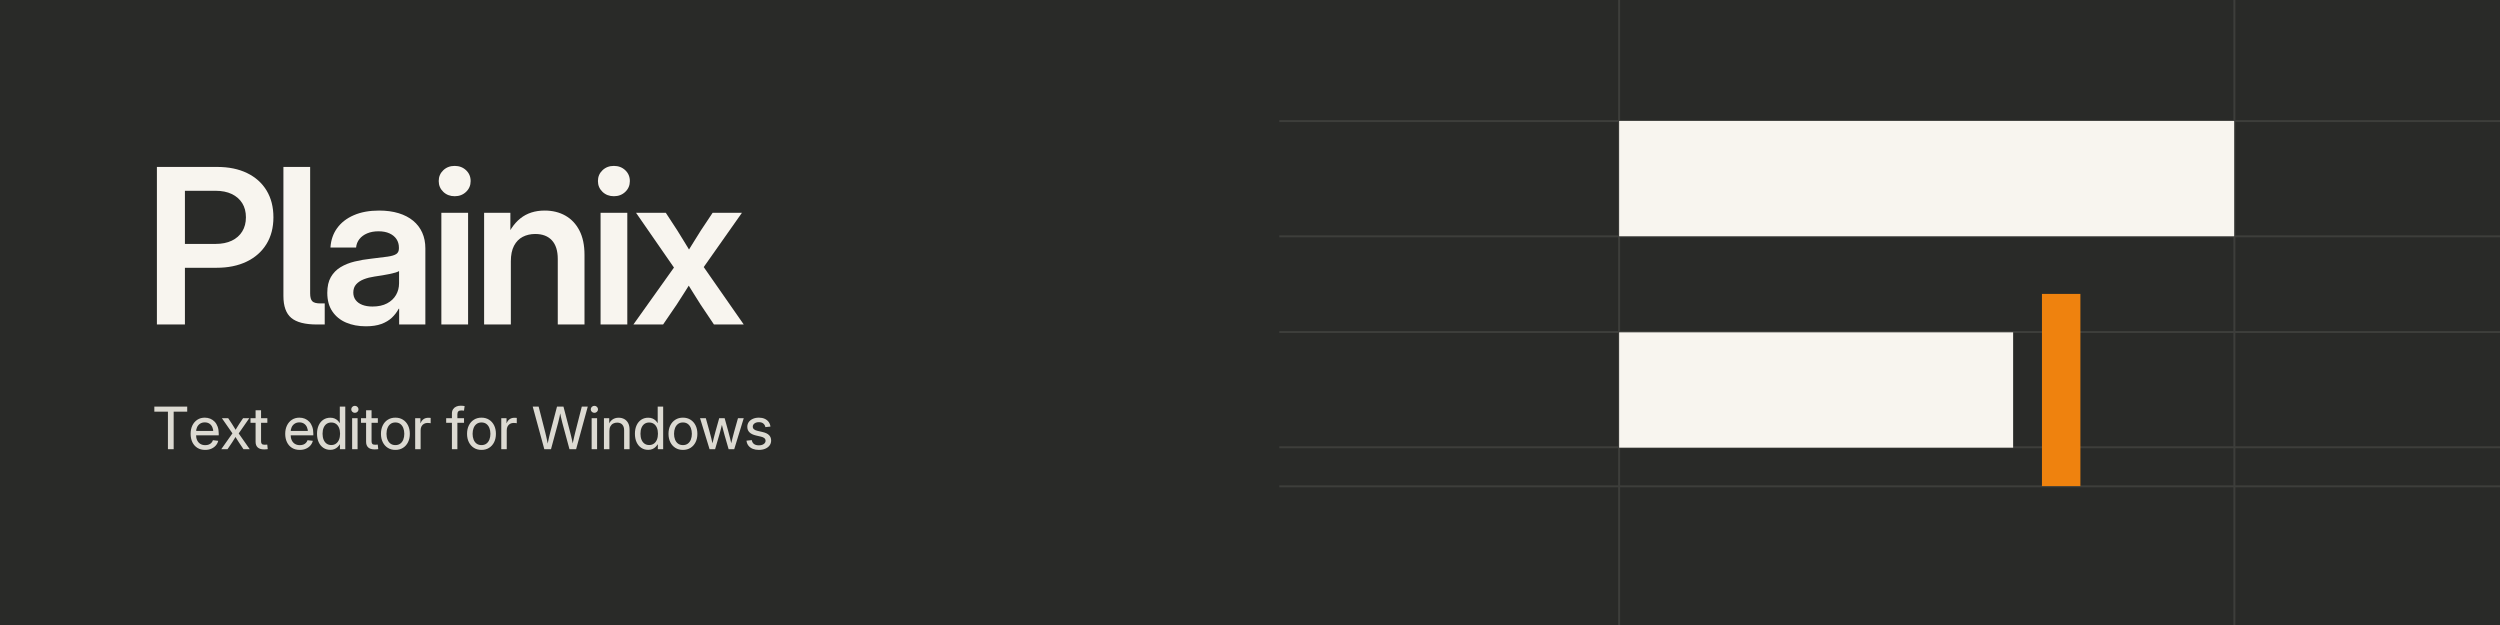
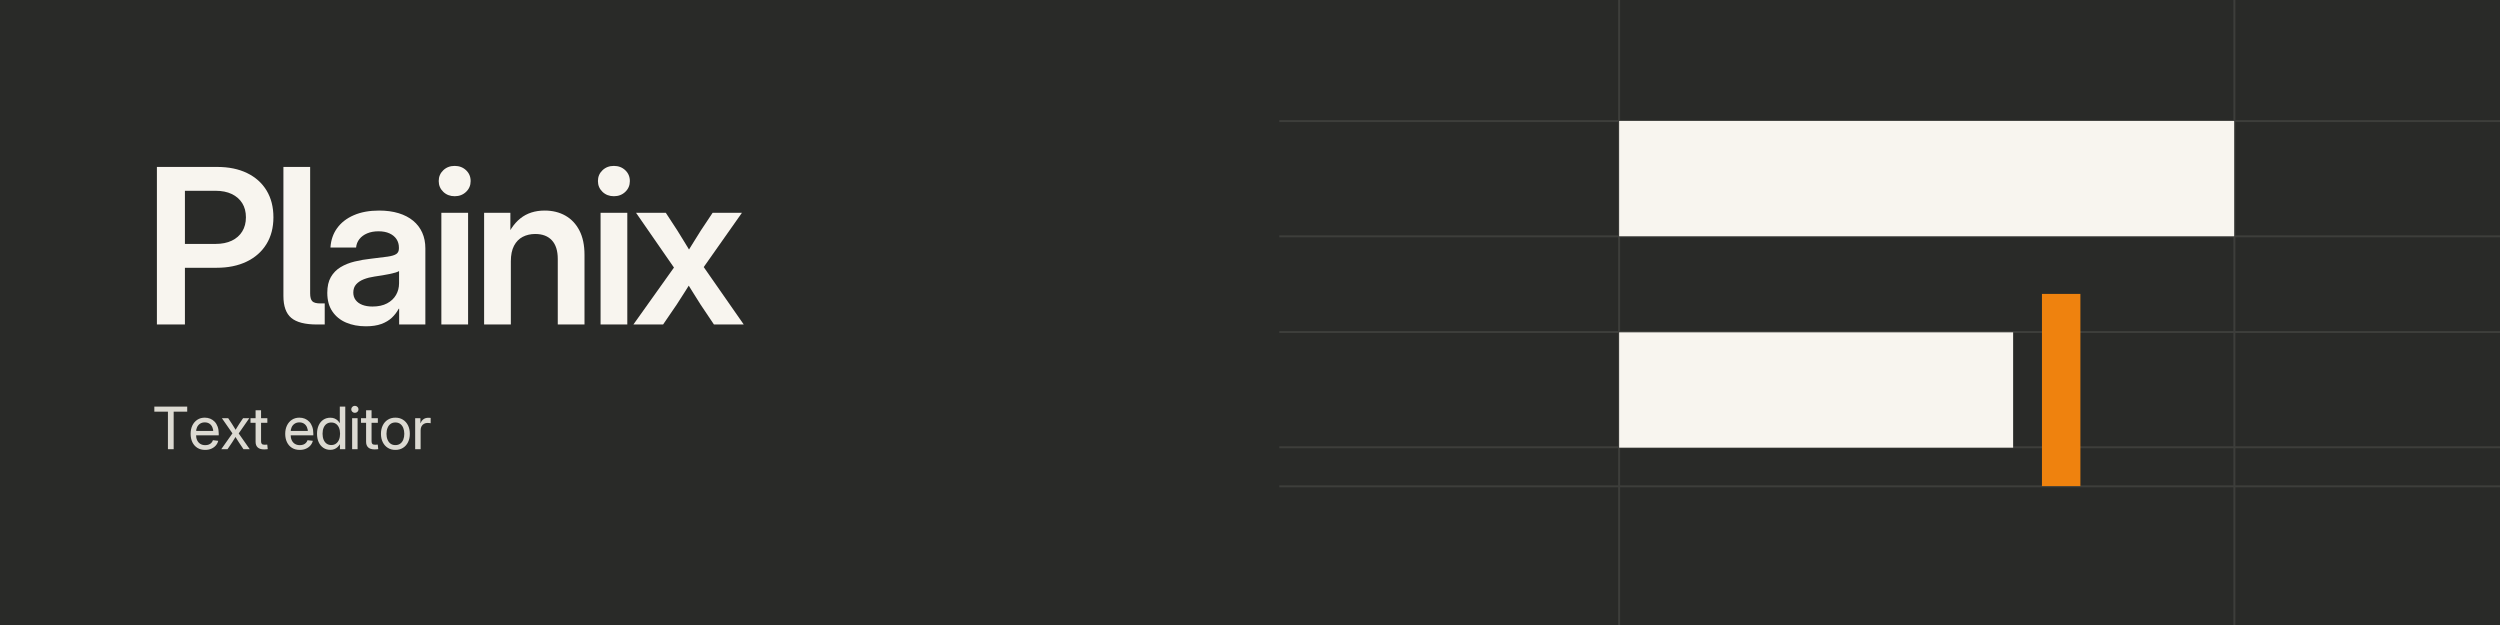
<svg xmlns="http://www.w3.org/2000/svg" width="1280" height="320" viewBox="0 0 1280 320" role="img" aria-labelledby="title desc">
  <rect x="0" y="0" width="1280" height="320" rx="0" fill="#292A28" />
  <g transform="translate(-82 81) scale(1.98)">
    <g id="wordmark" fill="#F8F5EF">
      <path d="M81.987 43V2.258H97.563Q102.045 2.258 105.311 3.845Q108.577 5.433 110.347 8.356Q112.117 11.279 112.117 15.287Q112.117 19.284 110.312 22.212Q108.507 25.14 105.206 26.736Q101.905 28.333 97.423 28.333H85.914V22.166H97.153Q99.593 22.166 101.345 21.328Q103.096 20.491 104.051 18.942Q105.006 17.393 105.006 15.287Q105.006 13.153 104.051 11.626Q103.096 10.1 101.345 9.262Q99.593 8.424 97.153 8.424H89.232V43Z" />
      <path d="M123.383 43Q118.761 43 116.731 41.293Q114.701 39.586 114.701 35.626V2.258H121.613V34.937Q121.613 36.444 122.177 36.998Q122.74 37.551 124.232 37.551Q124.48 37.551 124.812 37.551Q125.144 37.551 125.382 37.551V43Q124.887 43 124.383 43Q123.879 43 123.383 43Z" />
      <path d="M136.03 43.467Q133.149 43.467 130.899 42.502Q128.65 41.538 127.348 39.607Q126.046 37.677 126.046 34.806Q126.046 32.337 126.973 30.734Q127.899 29.131 129.487 28.174Q131.074 27.216 133.124 26.717Q135.174 26.218 137.393 25.983Q140.076 25.679 141.647 25.454Q143.218 25.228 143.893 24.77Q144.568 24.313 144.568 23.328V23.113Q144.568 21.872 143.939 20.926Q143.31 19.98 142.131 19.44Q140.951 18.9 139.292 18.9Q137.63 18.9 136.361 19.437Q135.092 19.974 134.348 20.921Q133.604 21.868 133.495 23.1H126.865Q127.041 20.222 128.594 18.078Q130.147 15.935 132.907 14.737Q135.667 13.539 139.449 13.539Q142.26 13.539 144.484 14.217Q146.708 14.896 148.252 16.174Q149.796 17.451 150.601 19.255Q151.406 21.059 151.406 23.31V43H144.627V38.918H144.518Q143.841 40.203 142.75 41.236Q141.66 42.269 140.02 42.868Q138.38 43.467 136.03 43.467ZM137.73 38.356Q139.973 38.356 141.509 37.537Q143.045 36.719 143.826 35.354Q144.607 33.989 144.607 32.318V29.182Q144.285 29.388 143.659 29.577Q143.032 29.767 142.172 29.942Q141.311 30.118 140.306 30.285Q139.3 30.451 138.237 30.606Q136.766 30.815 135.522 31.294Q134.278 31.773 133.525 32.601Q132.773 33.429 132.773 34.744Q132.773 35.868 133.384 36.681Q133.996 37.494 135.109 37.925Q136.223 38.356 137.73 38.356Z" />
      <path d="M155.543 43V14.125H162.455V43ZM158.989 9.831Q157.224 9.831 156.043 8.701Q154.862 7.57 154.862 5.903Q154.862 4.234 156.043 3.113Q157.224 1.991 158.976 1.991Q160.752 1.991 161.934 3.112Q163.116 4.232 163.116 5.916Q163.116 7.578 161.932 8.704Q160.748 9.831 158.989 9.831Z" />
      <path d="M173.511 26.672V43H166.598V14.125H173.391V21.47H172.04Q173.432 17.609 175.966 15.574Q178.5 13.539 182.263 13.539Q185.297 13.539 187.615 14.85Q189.932 16.16 191.245 18.703Q192.557 21.246 192.557 24.964V43H185.645V26.06Q185.645 22.875 184.125 21.235Q182.604 19.596 179.823 19.596Q178.013 19.596 176.585 20.335Q175.158 21.075 174.334 22.637Q173.511 24.199 173.511 26.672Z" />
      <path d="M196.713 43V14.125H203.625V43ZM200.159 9.831Q198.394 9.831 197.213 8.701Q196.032 7.57 196.032 5.903Q196.032 4.234 197.213 3.113Q198.394 1.991 200.146 1.991Q201.921 1.991 203.103 3.112Q204.286 4.232 204.286 5.916Q204.286 7.578 203.102 8.704Q201.918 9.831 200.159 9.831Z" />
      <path d="M205.202 43 217.003 26.435 216.887 30.007 205.89 14.125H213.584L216.578 18.71Q217.705 20.514 218.737 22.215Q219.77 23.916 220.81 25.649H218.326Q219.403 23.916 220.445 22.215Q221.486 20.514 222.632 18.71L225.682 14.125H233.263L222.082 30.007L222.18 26.418L233.736 43H226.031L222.579 37.855Q221.47 36.106 220.45 34.468Q219.43 32.83 218.397 31.152H220.652Q219.6 32.83 218.568 34.468Q217.535 36.106 216.397 37.855L212.88 43Z" />
    </g>
  </g>
-   <g aria-label="Text editor for Windows" fill="#DCDAD2">
-     <path d="M79.02 210.76V208.17H95.85V210.76H88.92V230H85.98V210.76ZM105.06 230.35Q102.73 230.35 101.06 229.31Q99.39 228.26 98.49 226.41Q97.6 224.55 97.6 222.13Q97.6 219.7 98.5 217.83Q99.41 215.97 101.05 214.9Q102.68 213.84 104.83 213.84Q106.33 213.84 107.63 214.36Q108.93 214.89 109.91 215.92Q110.89 216.95 111.44 218.47Q111.99 219.99 111.99 221.99V222.9H99.14V220.65H110.49L109.23 221.41Q109.23 219.87 108.71 218.71Q108.19 217.55 107.21 216.9Q106.23 216.26 104.84 216.26Q103.46 216.26 102.46 216.91Q101.46 217.56 100.92 218.68Q100.38 219.81 100.38 221.24V222.57Q100.38 224.21 100.94 225.42Q101.51 226.62 102.57 227.27Q103.62 227.92 105.08 227.92Q106.09 227.92 106.88 227.62Q107.67 227.32 108.22 226.74Q108.76 226.17 109.02 225.38L111.73 225.7Q111.4 227.08 110.47 228.12Q109.54 229.17 108.16 229.76Q106.77 230.35 105.06 230.35ZM113.28 230 119.73 220.85 119.71 222.9 113.62 214.13H116.85L118.83 217.13Q119.52 218.19 120.11 219.18Q120.69 220.17 121.3 221.13H119.97Q120.6 220.17 121.16 219.18Q121.73 218.19 122.43 217.13L124.45 214.13H127.62L121.5 222.95L121.51 220.93L127.88 230H124.67L122.34 226.53Q121.65 225.5 121.08 224.55Q120.51 223.59 119.91 222.66H121.24Q120.64 223.59 120.08 224.55Q119.53 225.5 118.84 226.53L116.48 230ZM136.88 214.13V216.48H128.26V214.13ZM130.86 210.05H133.66V225.92Q133.66 226.88 134.06 227.29Q134.45 227.7 135.42 227.7Q135.72 227.7 136.12 227.68Q136.52 227.65 136.84 227.62L137.08 229.96Q136.67 230.03 136.16 230.06Q135.64 230.09 135.17 230.09Q133.06 230.09 131.96 229.1Q130.86 228.1 130.86 226.2ZM153.49 230.35Q151.17 230.35 149.49 229.31Q147.82 228.26 146.93 226.41Q146.03 224.55 146.03 222.13Q146.03 219.7 146.94 217.83Q147.85 215.97 149.48 214.9Q151.12 213.84 153.27 213.84Q154.77 213.84 156.07 214.36Q157.36 214.89 158.34 215.92Q159.32 216.95 159.87 218.47Q160.42 219.99 160.42 221.99V222.9H147.57V220.65H158.92L157.67 221.41Q157.67 219.87 157.15 218.71Q156.63 217.55 155.64 216.9Q154.66 216.26 153.28 216.26Q151.9 216.26 150.9 216.91Q149.89 217.56 149.35 218.68Q148.81 219.81 148.81 221.24V222.57Q148.81 224.21 149.38 225.42Q149.94 226.62 151 227.27Q152.06 227.92 153.51 227.92Q154.52 227.92 155.32 227.62Q156.11 227.32 156.65 226.74Q157.2 226.17 157.46 225.38L160.17 225.7Q159.83 227.08 158.9 228.12Q157.98 229.17 156.59 229.76Q155.21 230.35 153.49 230.35ZM169.11 230.32Q167.1 230.32 165.56 229.29Q164.03 228.27 163.17 226.42Q162.32 224.57 162.32 222.08Q162.32 219.59 163.18 217.74Q164.04 215.9 165.57 214.88Q167.11 213.87 169.11 213.87Q170.37 213.87 171.29 214.26Q172.21 214.65 172.85 215.26Q173.48 215.87 173.88 216.56H173.98V208.17H176.78V230H174.05V227.56H173.91Q173.49 228.28 172.84 228.9Q172.19 229.53 171.27 229.92Q170.35 230.32 169.11 230.32ZM169.61 227.86Q171.02 227.86 172.03 227.13Q173.04 226.41 173.58 225.1Q174.11 223.8 174.11 222.07Q174.11 220.33 173.58 219.04Q173.05 217.75 172.04 217.04Q171.03 216.32 169.61 216.32Q168.22 216.32 167.22 217.02Q166.22 217.73 165.69 219.02Q165.15 220.3 165.15 222.07Q165.15 223.83 165.69 225.13Q166.23 226.43 167.23 227.15Q168.23 227.86 169.61 227.86ZM180.29 230V214.13H183.08V230ZM181.69 211.37Q180.93 211.37 180.38 210.85Q179.84 210.32 179.84 209.58Q179.84 208.83 180.38 208.31Q180.93 207.78 181.69 207.78Q182.46 207.78 183 208.31Q183.55 208.83 183.55 209.58Q183.55 210.32 183 210.85Q182.46 211.37 181.69 211.37ZM193.46 214.13V216.48H184.84V214.13ZM187.44 210.05H190.24V225.92Q190.24 226.88 190.63 227.29Q191.03 227.7 192 227.7Q192.3 227.7 192.7 227.68Q193.1 227.65 193.41 227.62L193.66 229.96Q193.25 230.03 192.73 230.06Q192.22 230.09 191.75 230.09Q189.63 230.09 188.54 229.1Q187.44 228.1 187.44 226.2ZM202.44 230.35Q200.23 230.35 198.57 229.31Q196.9 228.27 195.98 226.41Q195.05 224.56 195.05 222.12Q195.05 219.66 195.98 217.8Q196.9 215.93 198.57 214.89Q200.23 213.84 202.44 213.84Q204.66 213.84 206.32 214.89Q207.98 215.93 208.91 217.8Q209.83 219.66 209.83 222.12Q209.83 224.56 208.91 226.41Q207.98 228.27 206.32 229.31Q204.66 230.35 202.44 230.35ZM202.44 227.89Q203.93 227.89 204.94 227.14Q205.96 226.39 206.48 225.08Q207 223.77 207 222.12Q207 220.45 206.48 219.14Q205.96 217.82 204.94 217.06Q203.93 216.3 202.44 216.3Q200.96 216.3 199.94 217.06Q198.93 217.82 198.41 219.13Q197.88 220.44 197.88 222.12Q197.88 223.78 198.41 225.08Q198.93 226.39 199.94 227.14Q200.95 227.89 202.44 227.89ZM212.57 230V214.13H215.25V216.63H215.36Q215.8 215.38 216.82 214.64Q217.85 213.9 219.3 213.9Q219.63 213.9 219.97 213.93Q220.31 213.95 220.5 213.97V216.7Q220.35 216.66 219.9 216.6Q219.44 216.54 218.91 216.54Q217.92 216.54 217.11 216.97Q216.3 217.41 215.83 218.25Q215.36 219.08 215.36 220.29V230ZM237.58 214.13V216.48H228.44V214.13ZM231.38 230V211.74Q231.38 210.44 231.96 209.55Q232.54 208.65 233.55 208.19Q234.56 207.72 235.82 207.72Q236.55 207.72 237.11 207.79Q237.67 207.86 237.89 207.91L237.56 210.26Q237.39 210.23 236.98 210.19Q236.57 210.15 236.18 210.15Q235.11 210.15 234.64 210.65Q234.18 211.15 234.18 212.21V230ZM246.52 230.35Q244.31 230.35 242.65 229.31Q240.99 228.27 240.06 226.41Q239.13 224.56 239.13 222.12Q239.13 219.66 240.06 217.8Q240.99 215.93 242.65 214.89Q244.31 213.84 246.52 213.84Q248.74 213.84 250.4 214.89Q252.06 215.93 252.99 217.8Q253.91 219.66 253.91 222.12Q253.91 224.56 252.99 226.41Q252.06 228.27 250.4 229.31Q248.74 230.35 246.52 230.35ZM246.52 227.89Q248.01 227.89 249.03 227.14Q250.04 226.39 250.57 225.08Q251.09 223.77 251.09 222.12Q251.09 220.45 250.57 219.14Q250.04 217.82 249.03 217.06Q248.01 216.3 246.52 216.3Q245.04 216.3 244.03 217.06Q243.01 217.82 242.49 219.13Q241.97 220.44 241.97 222.12Q241.97 223.78 242.49 225.08Q243.01 226.39 244.02 227.14Q245.03 227.89 246.52 227.89ZM256.65 230V214.13H259.34V216.63H259.45Q259.88 215.38 260.91 214.64Q261.93 213.9 263.39 213.9Q263.71 213.9 264.05 213.93Q264.39 213.95 264.59 213.97V216.7Q264.44 216.66 263.98 216.6Q263.53 216.54 262.99 216.54Q262.01 216.54 261.2 216.97Q260.39 217.41 259.92 218.25Q259.45 219.08 259.45 220.29V230ZM278.69 230 272.75 208.17H275.78L279.15 221.33Q279.43 222.43 279.68 223.55Q279.93 224.68 280.17 225.81Q280.41 226.95 280.62 228.11H280.22Q280.45 226.95 280.69 225.81Q280.93 224.68 281.19 223.55Q281.46 222.43 281.74 221.33L285.19 208.17H288.49L291.92 221.33Q292.21 222.43 292.48 223.55Q292.74 224.68 292.99 225.81Q293.24 226.95 293.46 228.11H293.03Q293.25 226.95 293.49 225.81Q293.73 224.68 293.99 223.55Q294.26 222.43 294.53 221.33L297.88 208.17H300.94L294.97 230H291.57L287.88 216.36Q287.5 214.93 287.17 213.36Q286.83 211.8 286.51 210.01H287.16Q286.82 211.75 286.51 213.3Q286.19 214.84 285.79 216.36L282.11 230ZM302.92 230V214.13H305.71V230ZM304.32 211.37Q303.56 211.37 303.02 210.85Q302.47 210.32 302.47 209.58Q302.47 208.83 303.02 208.31Q303.56 207.78 304.32 207.78Q305.09 207.78 305.63 208.31Q306.18 208.83 306.18 209.58Q306.18 210.32 305.63 210.85Q305.09 211.37 304.32 211.37ZM312.01 220.66V230H309.22V214.13H311.92L311.93 218H311.38Q312.13 215.85 313.5 214.86Q314.86 213.87 316.74 213.87Q318.35 213.87 319.62 214.56Q320.88 215.25 321.61 216.61Q322.34 217.98 322.34 220.03V230H319.55V220.31Q319.55 218.41 318.6 217.39Q317.66 216.38 315.98 216.38Q314.86 216.38 313.96 216.85Q313.06 217.31 312.54 218.26Q312.01 219.21 312.01 220.66ZM331.87 230.32Q329.86 230.32 328.32 229.29Q326.79 228.27 325.93 226.42Q325.08 224.57 325.08 222.08Q325.08 219.59 325.94 217.74Q326.8 215.9 328.33 214.88Q329.87 213.87 331.87 213.87Q333.13 213.87 334.05 214.26Q334.97 214.65 335.61 215.26Q336.25 215.87 336.64 216.56H336.74V208.17H339.54V230H336.81V227.56H336.67Q336.25 228.28 335.6 228.9Q334.95 229.53 334.03 229.92Q333.12 230.32 331.87 230.32ZM332.37 227.86Q333.78 227.86 334.79 227.13Q335.8 226.41 336.34 225.1Q336.87 223.8 336.87 222.07Q336.87 220.33 336.34 219.04Q335.81 217.75 334.8 217.04Q333.79 216.32 332.37 216.32Q330.98 216.32 329.98 217.02Q328.98 217.73 328.45 219.02Q327.92 220.3 327.92 222.07Q327.92 223.83 328.45 225.13Q328.99 226.43 329.99 227.15Q331 227.86 332.37 227.86ZM349.66 230.35Q347.45 230.35 345.79 229.31Q344.13 228.27 343.2 226.41Q342.27 224.56 342.27 222.12Q342.27 219.66 343.2 217.8Q344.13 215.93 345.79 214.89Q347.45 213.84 349.66 213.84Q351.88 213.84 353.54 214.89Q355.2 215.93 356.13 217.8Q357.06 219.66 357.06 222.12Q357.06 224.56 356.13 226.41Q355.2 228.27 353.54 229.31Q351.88 230.35 349.66 230.35ZM349.66 227.89Q351.15 227.89 352.17 227.14Q353.19 226.39 353.71 225.08Q354.23 223.77 354.23 222.12Q354.23 220.45 353.71 219.14Q353.19 217.82 352.17 217.06Q351.15 216.3 349.66 216.3Q348.18 216.3 347.17 217.06Q346.15 217.82 345.63 219.13Q345.11 220.44 345.11 222.12Q345.11 223.78 345.63 225.08Q346.15 226.39 347.16 227.14Q348.18 227.89 349.66 227.89ZM363.3 230 358.43 214.13H361.38L363.27 220.91Q363.7 222.45 364.14 224.2Q364.57 225.95 365 227.88H364.58Q365.01 225.99 365.45 224.24Q365.89 222.49 366.33 220.91L368.23 214.13H371.02L372.89 220.91Q373.32 222.47 373.76 224.22Q374.19 225.97 374.62 227.88H374.17Q374.61 225.98 375.05 224.23Q375.49 222.48 375.93 220.91L377.84 214.13H380.79L375.92 230H373.06L371.02 222.93Q370.72 221.86 370.43 220.75Q370.14 219.64 369.86 218.5Q369.58 217.36 369.29 216.23H369.94Q369.65 217.35 369.37 218.5Q369.08 219.64 368.79 220.76Q368.5 221.88 368.19 222.93L366.13 230ZM388.54 230.35Q386.82 230.35 385.46 229.82Q384.1 229.29 383.25 228.24Q382.39 227.18 382.2 225.62L384.91 225.34Q385.14 226.67 386.06 227.34Q386.98 228.01 388.5 228.01Q390.1 228.01 391.03 227.34Q391.97 226.67 391.97 225.69Q391.97 224.86 391.36 224.34Q390.75 223.81 389.65 223.57L387.03 222.96Q384.83 222.45 383.72 221.34Q382.62 220.23 382.62 218.52Q382.62 217.14 383.37 216.08Q384.13 215.03 385.47 214.44Q386.81 213.84 388.55 213.84Q390.23 213.84 391.5 214.41Q392.77 214.98 393.53 216Q394.29 217.02 394.48 218.41L391.86 218.68Q391.7 217.63 390.88 216.89Q390.05 216.15 388.56 216.15Q387.17 216.15 386.29 216.8Q385.42 217.46 385.42 218.43Q385.42 219.28 386.05 219.8Q386.68 220.33 387.9 220.61L390.45 221.2Q392.69 221.71 393.75 222.79Q394.82 223.86 394.82 225.54Q394.82 227 394.01 228.08Q393.2 229.16 391.78 229.76Q390.36 230.35 388.54 230.35Z" />
+   <g aria-label="Text editor" fill="#DCDAD2">
+     <path d="M79.02 210.76V208.17H95.85V210.76H88.92V230H85.98V210.76ZM105.06 230.35Q102.73 230.35 101.06 229.31Q99.39 228.26 98.49 226.41Q97.6 224.55 97.6 222.13Q97.6 219.7 98.5 217.83Q99.41 215.97 101.05 214.9Q102.68 213.84 104.83 213.84Q106.33 213.84 107.63 214.36Q108.93 214.89 109.91 215.92Q110.89 216.95 111.44 218.47Q111.99 219.99 111.99 221.99V222.9H99.14V220.65H110.49L109.23 221.41Q109.23 219.87 108.71 218.71Q108.19 217.55 107.21 216.9Q106.23 216.26 104.84 216.26Q103.46 216.26 102.46 216.91Q101.46 217.56 100.92 218.68Q100.38 219.81 100.38 221.24V222.57Q100.38 224.21 100.94 225.42Q101.51 226.62 102.57 227.27Q103.62 227.92 105.08 227.92Q106.09 227.92 106.88 227.62Q107.67 227.32 108.22 226.74Q108.76 226.17 109.02 225.38L111.73 225.7Q111.4 227.08 110.47 228.12Q109.54 229.17 108.16 229.76Q106.77 230.35 105.06 230.35ZM113.28 230 119.73 220.85 119.71 222.9 113.62 214.13H116.85L118.83 217.13Q119.52 218.19 120.11 219.18Q120.69 220.17 121.3 221.13H119.97Q120.6 220.17 121.16 219.18Q121.73 218.19 122.43 217.13L124.45 214.13H127.62L121.5 222.95L121.51 220.93L127.88 230H124.67L122.34 226.53Q121.65 225.5 121.08 224.55Q120.51 223.59 119.91 222.66H121.24Q120.64 223.59 120.08 224.55Q119.53 225.5 118.84 226.53L116.48 230ZM136.88 214.13V216.48H128.26V214.13ZM130.86 210.05H133.66V225.92Q133.66 226.88 134.06 227.29Q134.45 227.7 135.42 227.7Q135.72 227.7 136.12 227.68Q136.52 227.65 136.84 227.62L137.08 229.96Q136.67 230.03 136.16 230.06Q135.64 230.09 135.17 230.09Q133.06 230.09 131.96 229.1Q130.86 228.1 130.86 226.2ZM153.49 230.35Q151.17 230.35 149.49 229.31Q147.82 228.26 146.93 226.41Q146.03 224.55 146.03 222.13Q146.03 219.7 146.94 217.83Q147.85 215.97 149.48 214.9Q151.12 213.84 153.27 213.84Q154.77 213.84 156.07 214.36Q157.36 214.89 158.34 215.92Q159.32 216.95 159.87 218.47Q160.42 219.99 160.42 221.99V222.9H147.57V220.65H158.92L157.67 221.41Q157.67 219.87 157.15 218.71Q156.63 217.55 155.64 216.9Q154.66 216.26 153.28 216.26Q151.9 216.26 150.9 216.91Q149.89 217.56 149.35 218.68Q148.81 219.81 148.81 221.24V222.57Q148.81 224.21 149.38 225.42Q149.94 226.62 151 227.27Q152.06 227.92 153.51 227.92Q154.52 227.92 155.32 227.62Q156.11 227.32 156.65 226.74Q157.2 226.17 157.46 225.38L160.17 225.7Q159.83 227.08 158.9 228.12Q157.98 229.17 156.59 229.76Q155.21 230.35 153.49 230.35ZM169.11 230.32Q167.1 230.32 165.56 229.29Q164.03 228.27 163.17 226.42Q162.32 224.57 162.32 222.08Q162.32 219.59 163.18 217.74Q164.04 215.9 165.57 214.88Q167.11 213.87 169.11 213.87Q170.37 213.87 171.29 214.26Q172.21 214.65 172.85 215.26Q173.48 215.87 173.88 216.56H173.98V208.17H176.78V230H174.05V227.56H173.91Q173.49 228.28 172.84 228.9Q172.19 229.53 171.27 229.92Q170.35 230.32 169.11 230.32ZM169.61 227.86Q171.02 227.86 172.03 227.13Q173.04 226.41 173.58 225.1Q174.11 223.8 174.11 222.07Q174.11 220.33 173.58 219.04Q173.05 217.75 172.04 217.04Q171.03 216.32 169.61 216.32Q168.22 216.32 167.22 217.02Q166.22 217.73 165.69 219.02Q165.15 220.3 165.15 222.07Q165.15 223.83 165.69 225.13Q166.23 226.43 167.23 227.15Q168.23 227.86 169.61 227.86ZM180.29 230V214.13H183.08V230ZM181.69 211.37Q180.93 211.37 180.38 210.85Q179.84 210.32 179.84 209.58Q179.84 208.83 180.38 208.31Q180.93 207.78 181.69 207.78Q182.46 207.78 183 208.31Q183.55 208.83 183.55 209.58Q183.55 210.32 183 210.85Q182.46 211.37 181.69 211.37ZM193.46 214.13V216.48H184.84V214.13ZM187.44 210.05H190.24V225.92Q190.24 226.88 190.63 227.29Q191.03 227.7 192 227.7Q192.3 227.7 192.7 227.68Q193.1 227.65 193.41 227.62L193.66 229.96Q193.25 230.03 192.73 230.06Q192.22 230.09 191.75 230.09Q189.63 230.09 188.54 229.1Q187.44 228.1 187.44 226.2ZM202.44 230.35Q200.23 230.35 198.57 229.31Q196.9 228.27 195.98 226.41Q195.05 224.56 195.05 222.12Q195.05 219.66 195.98 217.8Q196.9 215.93 198.57 214.89Q200.23 213.84 202.44 213.84Q204.66 213.84 206.32 214.89Q207.98 215.93 208.91 217.8Q209.83 219.66 209.83 222.12Q209.83 224.56 208.91 226.41Q207.98 228.27 206.32 229.31Q204.66 230.35 202.44 230.35ZM202.44 227.89Q203.93 227.89 204.94 227.14Q205.96 226.39 206.48 225.08Q207 223.77 207 222.12Q207 220.45 206.48 219.14Q205.96 217.82 204.94 217.06Q203.93 216.3 202.44 216.3Q200.96 216.3 199.94 217.06Q198.93 217.82 198.41 219.13Q197.88 220.44 197.88 222.12Q197.88 223.78 198.41 225.08Q198.93 226.39 199.94 227.14Q200.95 227.89 202.44 227.89ZM212.57 230V214.13H215.25V216.63H215.36Q215.8 215.38 216.82 214.64Q217.85 213.9 219.3 213.9Q219.63 213.9 219.97 213.93Q220.31 213.95 220.5 213.97V216.7Q220.35 216.66 219.9 216.6Q219.44 216.54 218.91 216.54Q217.92 216.54 217.11 216.97Q216.3 217.41 215.83 218.25Q215.36 219.08 215.36 220.29V230Z" />
  </g>
  <path d="M655 62L1280 62" stroke="#3D3E3B" stroke-width="1" fill="none" />
  <path d="M655 121L1280 121" stroke="#3D3E3B" stroke-width="1" fill="none" />
  <path d="M655 170L1280 170" stroke="#3D3E3B" stroke-width="1" fill="none" />
  <path d="M655 229L1280 229" stroke="#3D3E3B" stroke-width="1" fill="none" />
  <path d="M655 249L1280 249" stroke="#3D3E3B" stroke-width="1" fill="none" />
  <path d="M829 0L829 320" stroke="#3D3E3B" stroke-width="1" fill="none" />
  <path d="M1144 0L1144 320" stroke="#3D3E3B" stroke-width="1" fill="none" />
  <g transform="translate(829 57) scale(4.92)">
    <rect x="0" y="1" width="64" height="12" rx="0" fill="#F8F5EF" />
    <rect x="0" y="23" width="41" height="12" rx="0" fill="#F8F5EF" />
    <rect x="44" y="19" width="4" height="20" rx="0" fill="#EF820E" />
  </g>
</svg>
